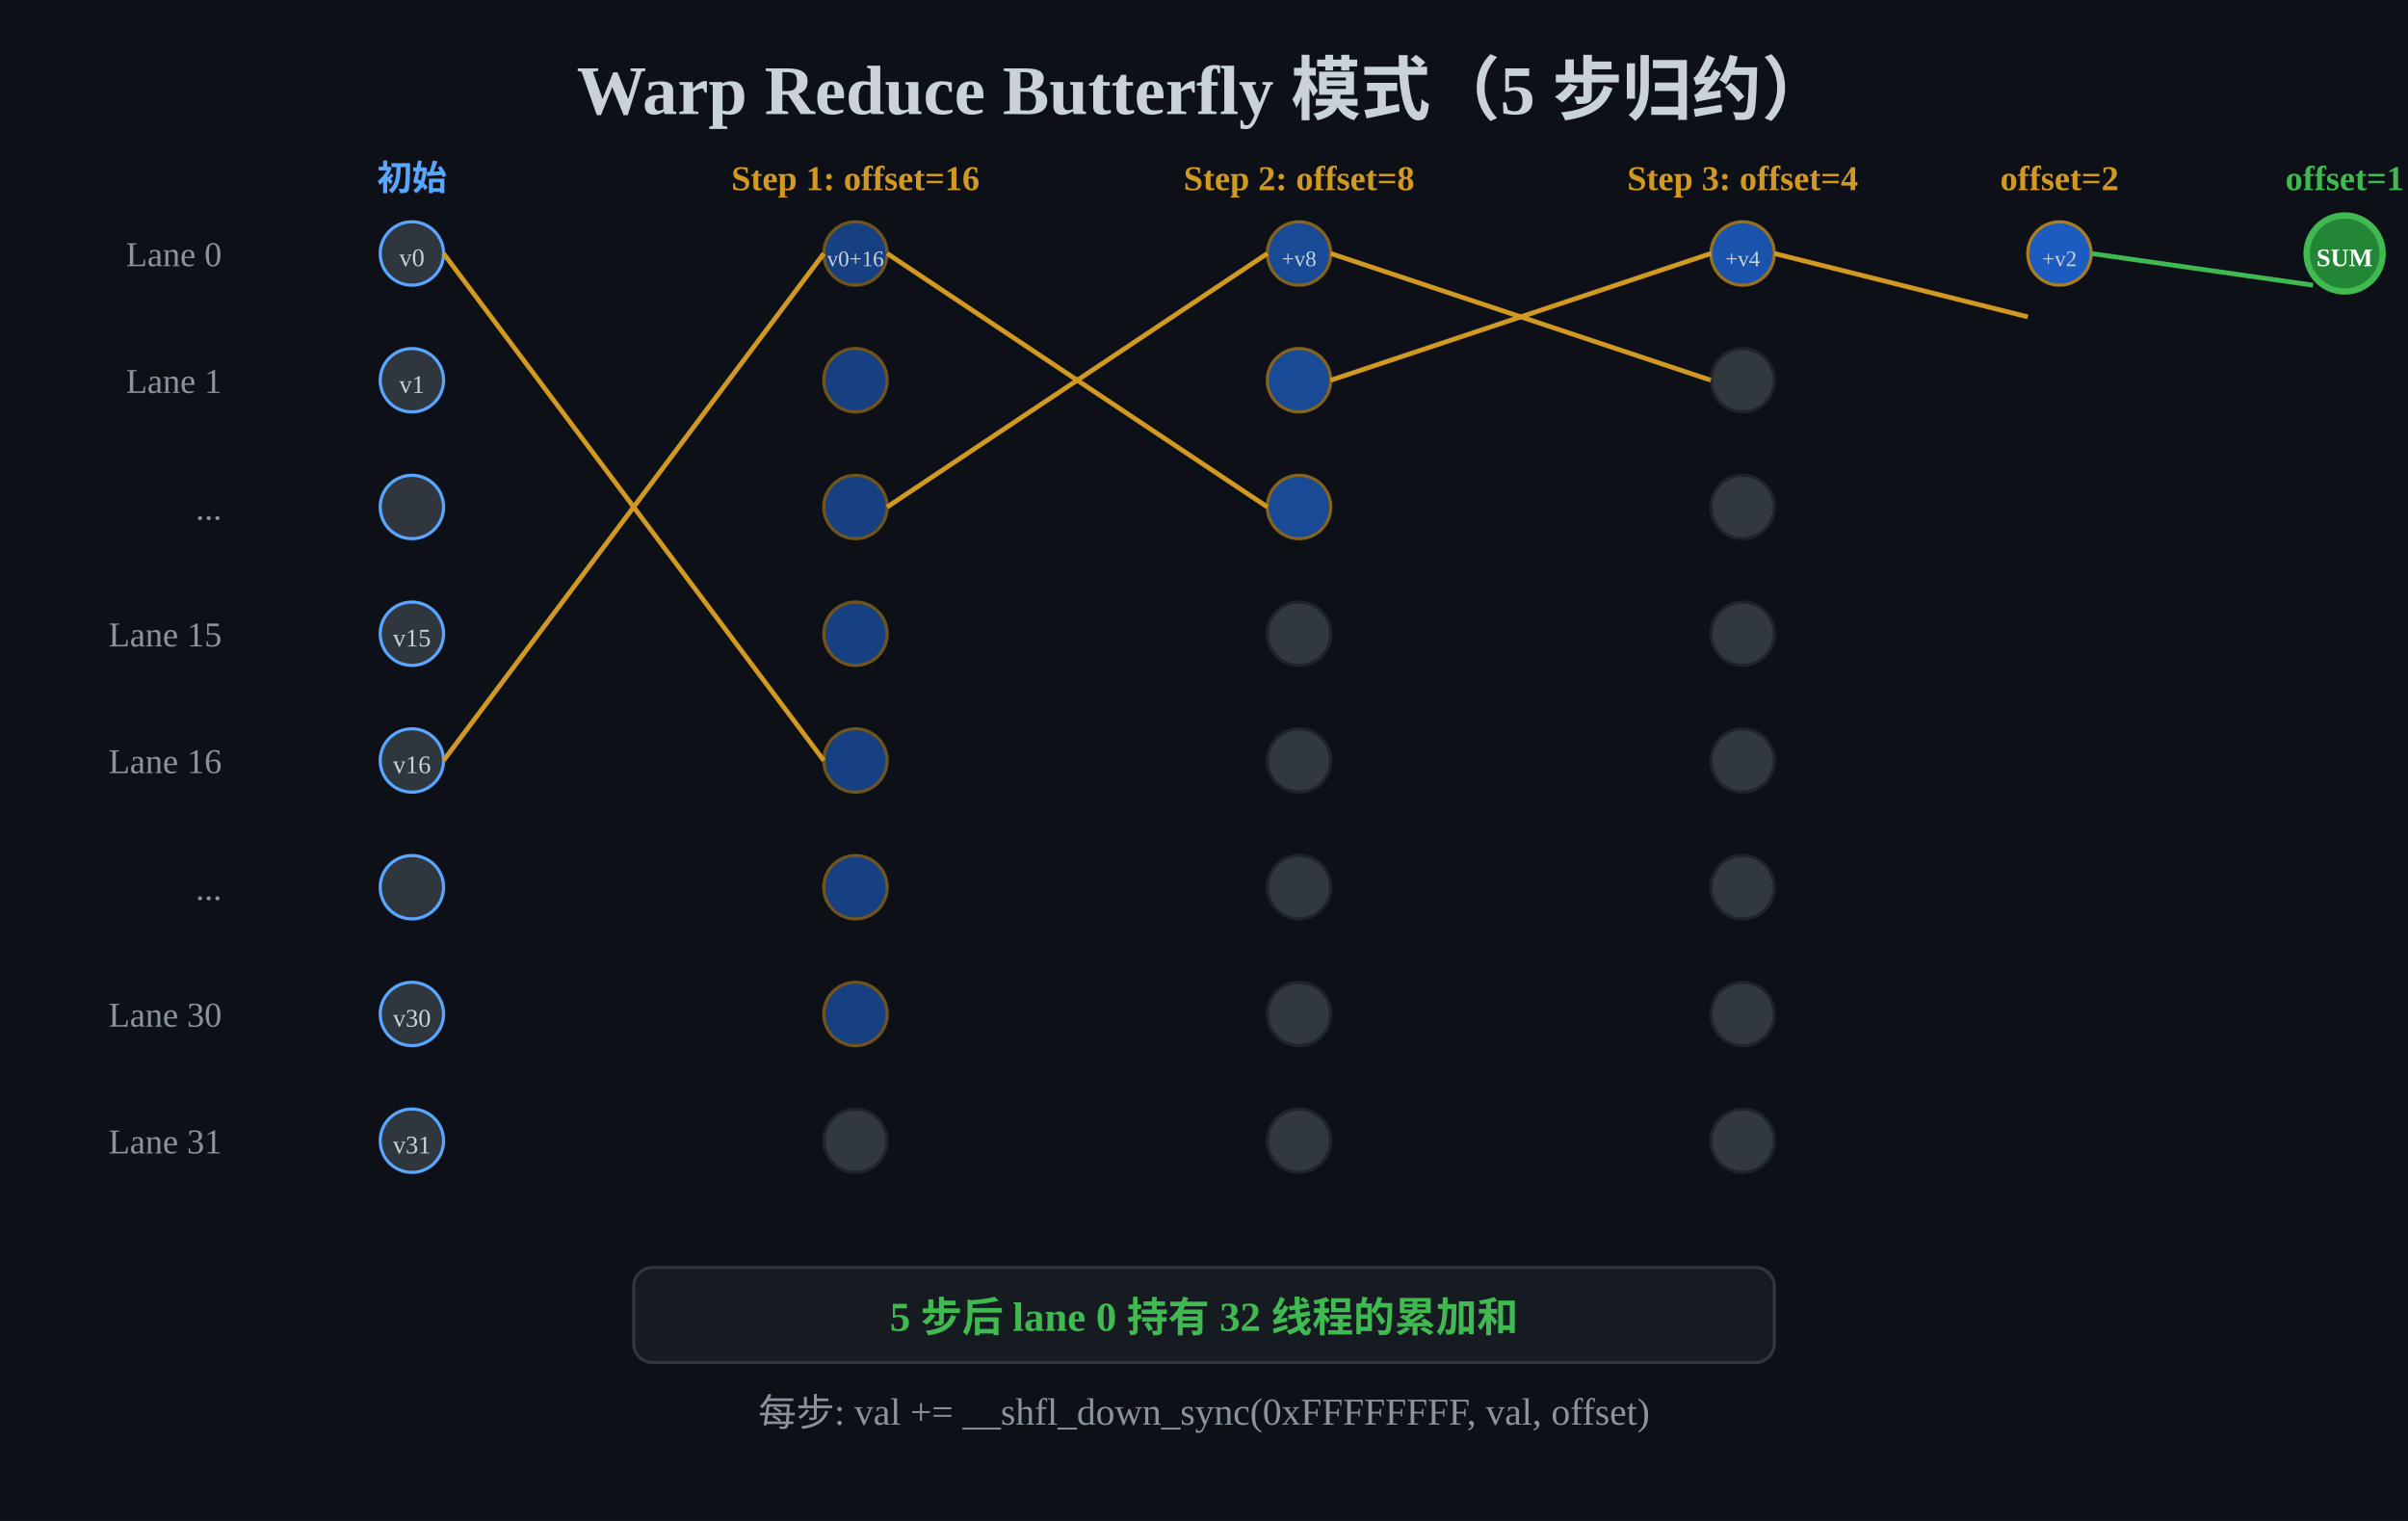
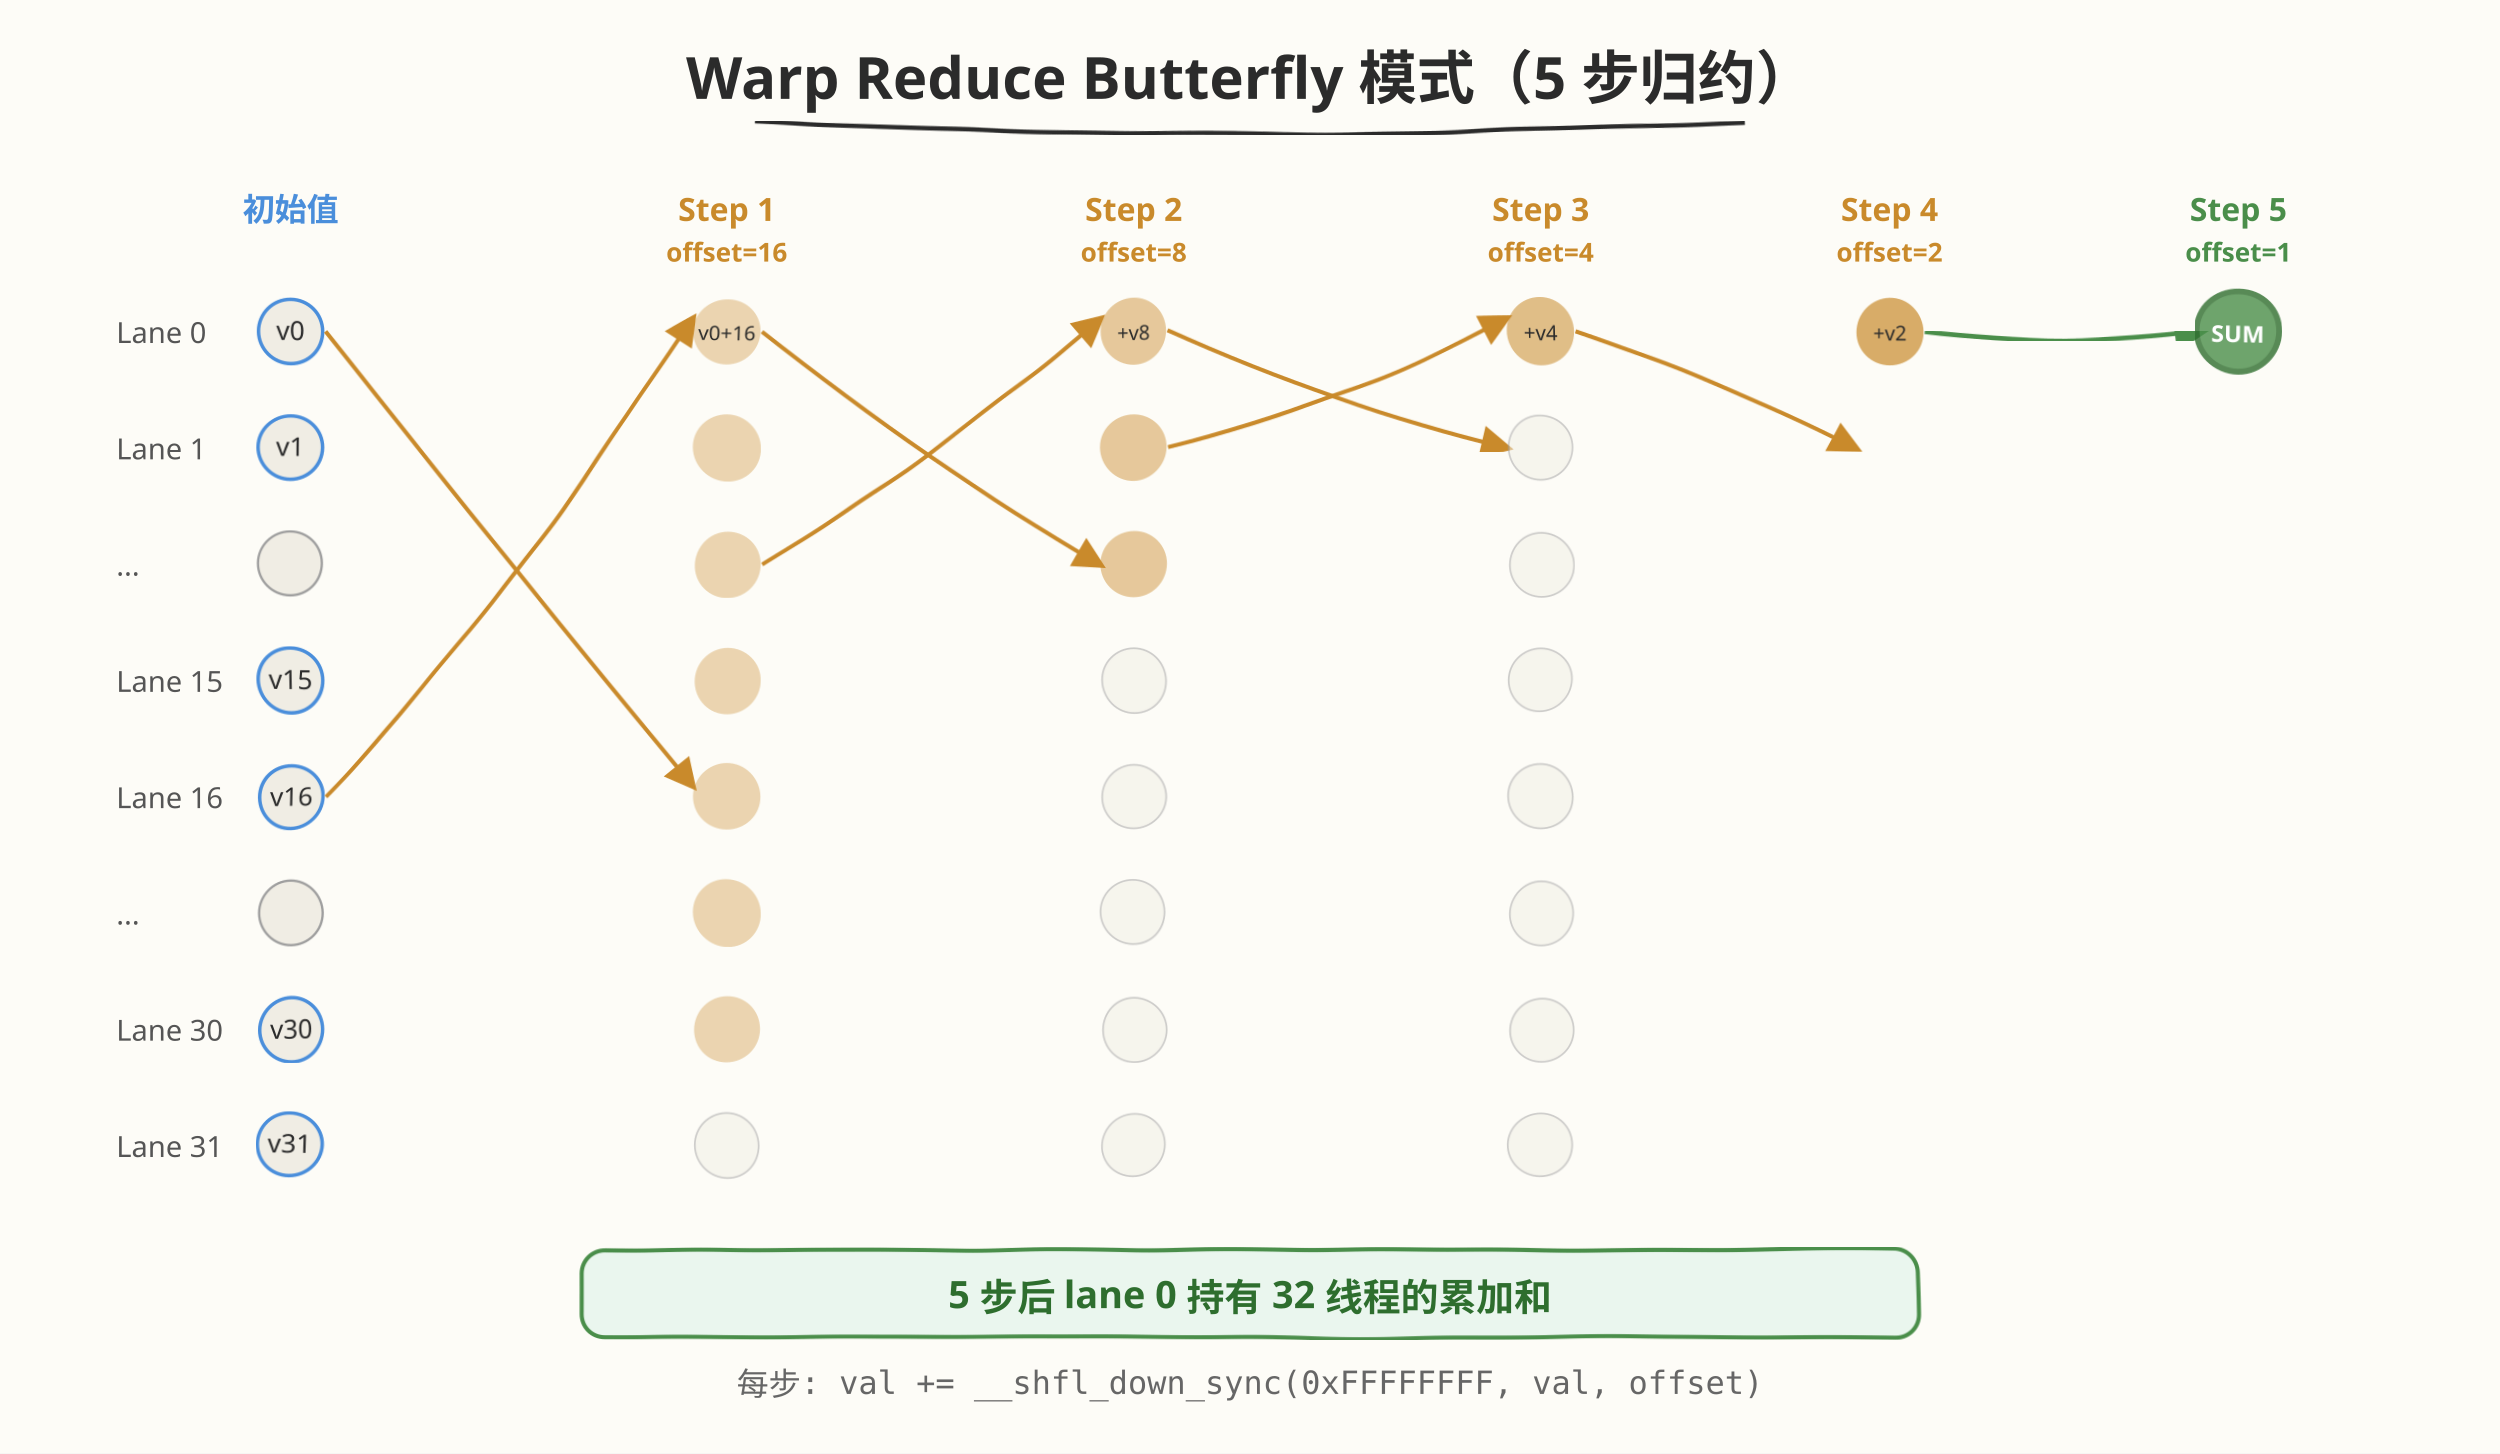
- <svg xmlns="http://www.w3.org/2000/svg" width="760" height="480" viewBox="0 0 760 480">
-   <rect width="760" height="480" fill="#0d1117" />
-   <text x="380" y="36" text-anchor="middle" font-size="22" font-weight="bold" fill="#c9d1d9">Warp Reduce Butterfly 模式（5 步归约）</text>
-   <g transform="translate(80, 60)">
-     <text x="-10" y="24" text-anchor="end" font-size="11" fill="#8b949e">Lane 0</text>
-     <text x="-10" y="64" text-anchor="end" font-size="11" fill="#8b949e">Lane 1</text>
-     <text x="-10" y="104" text-anchor="end" font-size="11" fill="#8b949e">...</text>
-     <text x="-10" y="144" text-anchor="end" font-size="11" fill="#8b949e">Lane 15</text>
-     <text x="-10" y="184" text-anchor="end" font-size="11" fill="#8b949e">Lane 16</text>
-     <text x="-10" y="224" text-anchor="end" font-size="11" fill="#8b949e">...</text>
-     <text x="-10" y="264" text-anchor="end" font-size="11" fill="#8b949e">Lane 30</text>
-     <text x="-10" y="304" text-anchor="end" font-size="11" fill="#8b949e">Lane 31</text>
-     <text x="50" y="0" text-anchor="middle" font-size="11" fill="#58a6ff" font-weight="bold">初始</text>
-     <circle cx="50" cy="20" r="10" fill="#30363d" stroke="#58a6ff" />
-     <text x="50" y="24" text-anchor="middle" font-size="8" fill="#c9d1d9">v0</text>
-     <circle cx="50" cy="60" r="10" fill="#30363d" stroke="#58a6ff" />
-     <text x="50" y="64" text-anchor="middle" font-size="8" fill="#c9d1d9">v1</text>
-     <circle cx="50" cy="100" r="10" fill="#30363d" stroke="#58a6ff" />
-     <circle cx="50" cy="140" r="10" fill="#30363d" stroke="#58a6ff" />
-     <text x="50" y="144" text-anchor="middle" font-size="8" fill="#c9d1d9">v15</text>
-     <circle cx="50" cy="180" r="10" fill="#30363d" stroke="#58a6ff" />
-     <text x="50" y="184" text-anchor="middle" font-size="8" fill="#c9d1d9">v16</text>
-     <circle cx="50" cy="220" r="10" fill="#30363d" stroke="#58a6ff" />
-     <circle cx="50" cy="260" r="10" fill="#30363d" stroke="#58a6ff" />
-     <text x="50" y="264" text-anchor="middle" font-size="8" fill="#c9d1d9">v30</text>
-     <circle cx="50" cy="300" r="10" fill="#30363d" stroke="#58a6ff" />
-     <text x="50" y="304" text-anchor="middle" font-size="8" fill="#c9d1d9">v31</text>
-     <text x="190" y="0" text-anchor="middle" font-size="11" fill="#d29922" font-weight="bold">Step 1: offset=16</text>
-     <line x1="60" y1="20" x2="180" y2="180" stroke="#d29922" stroke-width="1.5" />
-     <line x1="60" y1="180" x2="180" y2="20" stroke="#d29922" stroke-width="1.5" />
-     <circle cx="190" cy="20" r="10" fill="#1f6feb" opacity="0.5" stroke="#d29922" />
-     <text x="190" y="24" text-anchor="middle" font-size="7" fill="#c9d1d9">v0+16</text>
-     <circle cx="190" cy="60" r="10" fill="#1f6feb" opacity="0.5" stroke="#d29922" />
-     <circle cx="190" cy="100" r="10" fill="#1f6feb" opacity="0.5" stroke="#d29922" />
-     <circle cx="190" cy="140" r="10" fill="#1f6feb" opacity="0.5" stroke="#d29922" />
-     <circle cx="190" cy="180" r="10" fill="#1f6feb" opacity="0.5" stroke="#d29922" />
-     <circle cx="190" cy="220" r="10" fill="#1f6feb" opacity="0.5" stroke="#d29922" />
-     <circle cx="190" cy="260" r="10" fill="#1f6feb" opacity="0.5" stroke="#d29922" />
-     <circle cx="190" cy="300" r="10" fill="#8b949e" opacity="0.3" stroke="#484f58" />
-     <text x="330" y="0" text-anchor="middle" font-size="11" fill="#d29922" font-weight="bold">Step 2: offset=8</text>
-     <line x1="200" y1="20" x2="320" y2="100" stroke="#d29922" stroke-width="1.5" />
-     <line x1="200" y1="100" x2="320" y2="20" stroke="#d29922" stroke-width="1.5" />
-     <circle cx="330" cy="20" r="10" fill="#1f6feb" opacity="0.6" stroke="#d29922" />
-     <text x="330" y="24" text-anchor="middle" font-size="7" fill="#c9d1d9">+v8</text>
-     <circle cx="330" cy="60" r="10" fill="#1f6feb" opacity="0.6" stroke="#d29922" />
-     <circle cx="330" cy="100" r="10" fill="#1f6feb" opacity="0.6" stroke="#d29922" />
-     <circle cx="330" cy="140" r="10" fill="#8b949e" opacity="0.3" stroke="#484f58" />
-     <circle cx="330" cy="180" r="10" fill="#8b949e" opacity="0.3" stroke="#484f58" />
-     <circle cx="330" cy="220" r="10" fill="#8b949e" opacity="0.3" stroke="#484f58" />
-     <circle cx="330" cy="260" r="10" fill="#8b949e" opacity="0.3" stroke="#484f58" />
-     <circle cx="330" cy="300" r="10" fill="#8b949e" opacity="0.3" stroke="#484f58" />
-     <text x="470" y="0" text-anchor="middle" font-size="11" fill="#d29922" font-weight="bold">Step 3: offset=4</text>
-     <line x1="340" y1="20" x2="460" y2="60" stroke="#d29922" stroke-width="1.5" />
-     <line x1="340" y1="60" x2="460" y2="20" stroke="#d29922" stroke-width="1.5" />
-     <circle cx="470" cy="20" r="10" fill="#1f6feb" opacity="0.7" stroke="#d29922" />
-     <text x="470" y="24" text-anchor="middle" font-size="7" fill="#c9d1d9">+v4</text>
-     <circle cx="470" cy="60" r="10" fill="#8b949e" opacity="0.3" stroke="#484f58" />
-     <circle cx="470" cy="100" r="10" fill="#8b949e" opacity="0.3" stroke="#484f58" />
-     <circle cx="470" cy="140" r="10" fill="#8b949e" opacity="0.3" stroke="#484f58" />
-     <circle cx="470" cy="180" r="10" fill="#8b949e" opacity="0.3" stroke="#484f58" />
-     <circle cx="470" cy="220" r="10" fill="#8b949e" opacity="0.3" stroke="#484f58" />
-     <circle cx="470" cy="260" r="10" fill="#8b949e" opacity="0.3" stroke="#484f58" />
-     <circle cx="470" cy="300" r="10" fill="#8b949e" opacity="0.3" stroke="#484f58" />
-     <text x="570" y="0" text-anchor="middle" font-size="11" fill="#d29922" font-weight="bold">offset=2</text>
-     <line x1="480" y1="20" x2="560" y2="40" stroke="#d29922" stroke-width="1.5" />
-     <circle cx="570" cy="20" r="10" fill="#1f6feb" opacity="0.8" stroke="#d29922" />
-     <text x="570" y="24" text-anchor="middle" font-size="7" fill="#c9d1d9">+v2</text>
-     <text x="660" y="0" text-anchor="middle" font-size="11" fill="#3fb950" font-weight="bold">offset=1</text>
-     <line x1="580" y1="20" x2="650" y2="30" stroke="#3fb950" stroke-width="1.5" />
-     <circle cx="660" cy="20" r="12" fill="#238636" stroke="#3fb950" stroke-width="2" />
-     <text x="660" y="24" text-anchor="middle" font-size="8" fill="#fff" font-weight="bold">SUM</text>
+ <svg xmlns="http://www.w3.org/2000/svg" width="860" height="500" viewBox="0 0 860 500" font-family="'Comic Sans MS','Marker Felt','Segoe UI',cursive">
+   <defs>
+     <filter id="sk" x="-3%" y="-3%" width="106%" height="106%">
+       <feTurbulence type="fractalNoise" baseFrequency="0.018" numOctaves="2" seed="12" result="n" />
+       <feDisplacementMap in="SourceGraphic" in2="n" scale="1.8" />
+     </filter>
+     <marker id="arO" markerWidth="8" markerHeight="8" refX="6" refY="4" orient="auto">
+       <path d="M0,0 L8,4 L0,8 z" fill="#c98a2b" />
+     </marker>
+     <marker id="arG" markerWidth="8" markerHeight="8" refX="6" refY="4" orient="auto">
+       <path d="M0,0 L8,4 L0,8 z" fill="#4a8e4a" />
+     </marker>
+   </defs>
+   <rect width="860" height="500" fill="#fdfcf7" />
+   <text x="430" y="34" text-anchor="middle" font-size="20" font-weight="bold" fill="#2b2b2b">Warp Reduce Butterfly 模式（5 步归约）</text>
+   <path d="M 260 42 Q 430 50 600 42" stroke="#2b2b2b" stroke-width="1.5" fill="none" filter="url(#sk)" />
+   <g font-size="11" font-weight="bold">
+     <text x="100" y="76" text-anchor="middle" fill="#4a8edb">初始值</text>
+     <text x="250" y="76" text-anchor="middle" fill="#c98a2b">Step 1</text>
+     <text x="250" y="90" text-anchor="middle" fill="#c98a2b" font-size="9">offset=16</text>
+     <text x="390" y="76" text-anchor="middle" fill="#c98a2b">Step 2</text>
+     <text x="390" y="90" text-anchor="middle" fill="#c98a2b" font-size="9">offset=8</text>
+     <text x="530" y="76" text-anchor="middle" fill="#c98a2b">Step 3</text>
+     <text x="530" y="90" text-anchor="middle" fill="#c98a2b" font-size="9">offset=4</text>
+     <text x="650" y="76" text-anchor="middle" fill="#c98a2b">Step 4</text>
+     <text x="650" y="90" text-anchor="middle" fill="#c98a2b" font-size="9">offset=2</text>
+     <text x="770" y="76" text-anchor="middle" fill="#4a8e4a">Step 5</text>
+     <text x="770" y="90" text-anchor="middle" fill="#4a8e4a" font-size="9">offset=1</text>
  </g>
-   <rect x="200" y="400" width="360" height="30" rx="6" fill="#161b22" stroke="#30363d" />
-   <text x="380" y="420" text-anchor="middle" font-size="13" fill="#3fb950" font-weight="bold">5 步后 lane 0 持有 32 线程的累加和</text>
-   <text x="380" y="450" text-anchor="middle" font-size="12" fill="#8b949e">每步: val += __shfl_down_sync(0xFFFFFFFF, val, offset)</text>
+   <g font-size="10" fill="#555">
+     <text x="40" y="118">Lane 0</text>
+     <text x="40" y="158">Lane 1</text>
+     <text x="40" y="198">...</text>
+     <text x="40" y="238">Lane 15</text>
+     <text x="40" y="278">Lane 16</text>
+     <text x="40" y="318">...</text>
+     <text x="40" y="358">Lane 30</text>
+     <text x="40" y="398">Lane 31</text>
+   </g>
+   <g font-size="9" fill="#2b2b2b">
+     <g filter="url(#sk)">
+       <circle cx="100" cy="114" r="11" fill="#f0ede4" stroke="#4a8edb" stroke-width="1.2" />
+       <text x="100" y="117" text-anchor="middle">v0</text>
+     </g>
+     <g filter="url(#sk)">
+       <circle cx="100" cy="154" r="11" fill="#f0ede4" stroke="#4a8edb" stroke-width="1.2" />
+       <text x="100" y="157" text-anchor="middle">v1</text>
+     </g>
+     <g filter="url(#sk)">
+       <circle cx="100" cy="194" r="11" fill="#f0ede4" stroke="#9e9e9e" stroke-width="0.8" />
+     </g>
+     <g filter="url(#sk)">
+       <circle cx="100" cy="234" r="11" fill="#f0ede4" stroke="#4a8edb" stroke-width="1.2" />
+       <text x="100" y="237" text-anchor="middle">v15</text>
+     </g>
+     <g filter="url(#sk)">
+       <circle cx="100" cy="274" r="11" fill="#f0ede4" stroke="#4a8edb" stroke-width="1.2" />
+       <text x="100" y="277" text-anchor="middle">v16</text>
+     </g>
+     <g filter="url(#sk)">
+       <circle cx="100" cy="314" r="11" fill="#f0ede4" stroke="#9e9e9e" stroke-width="0.8" />
+     </g>
+     <g filter="url(#sk)">
+       <circle cx="100" cy="354" r="11" fill="#f0ede4" stroke="#4a8edb" stroke-width="1.2" />
+       <text x="100" y="357" text-anchor="middle">v30</text>
+     </g>
+     <g filter="url(#sk)">
+       <circle cx="100" cy="394" r="11" fill="#f0ede4" stroke="#4a8edb" stroke-width="1.2" />
+       <text x="100" y="397" text-anchor="middle">v31</text>
+     </g>
+   </g>
+   <g stroke="#c98a2b" stroke-width="1.4" fill="none">
+     <path d="M 112 114 Q 180 200 238 270" marker-end="url(#arO)" filter="url(#sk)" />
+     <path d="M 112 274 Q 180 200 238 110" marker-end="url(#arO)" filter="url(#sk)" />
+   </g>
+   <g font-size="9" fill="#2b2b2b">
+     <g filter="url(#sk)">
+       <circle cx="250" cy="114" r="11" fill="#c98a2b" opacity="0.35" stroke="#c98a2b" stroke-width="1" />
+       <text x="250" y="117" text-anchor="middle" font-size="7">v0+16</text>
+     </g>
+     <g filter="url(#sk)">
+       <circle cx="250" cy="154" r="11" fill="#c98a2b" opacity="0.35" stroke="#c98a2b" stroke-width="1" />
+     </g>
+     <g filter="url(#sk)">
+       <circle cx="250" cy="194" r="11" fill="#c98a2b" opacity="0.35" stroke="#c98a2b" stroke-width="1" />
+     </g>
+     <g filter="url(#sk)">
+       <circle cx="250" cy="234" r="11" fill="#c98a2b" opacity="0.35" stroke="#c98a2b" stroke-width="1" />
+     </g>
+     <g filter="url(#sk)">
+       <circle cx="250" cy="274" r="11" fill="#c98a2b" opacity="0.35" stroke="#c98a2b" stroke-width="1" />
+     </g>
+     <g filter="url(#sk)">
+       <circle cx="250" cy="314" r="11" fill="#c98a2b" opacity="0.35" stroke="#c98a2b" stroke-width="1" />
+     </g>
+     <g filter="url(#sk)">
+       <circle cx="250" cy="354" r="11" fill="#c98a2b" opacity="0.35" stroke="#c98a2b" stroke-width="1" />
+     </g>
+     <g filter="url(#sk)">
+       <circle cx="250" cy="394" r="11" fill="#f0ede4" stroke="#9e9e9e" stroke-width="0.6" opacity="0.5" />
+     </g>
+   </g>
+   <g stroke="#c98a2b" stroke-width="1.4" fill="none">
+     <path d="M 262 114 Q 320 160 378 194" marker-end="url(#arO)" filter="url(#sk)" />
+     <path d="M 262 194 Q 320 160 378 110" marker-end="url(#arO)" filter="url(#sk)" />
+   </g>
+   <g font-size="9" fill="#2b2b2b">
+     <g filter="url(#sk)">
+       <circle cx="390" cy="114" r="11" fill="#c98a2b" opacity="0.45" stroke="#c98a2b" stroke-width="1" />
+       <text x="390" y="117" text-anchor="middle" font-size="7">+v8</text>
+     </g>
+     <g filter="url(#sk)">
+       <circle cx="390" cy="154" r="11" fill="#c98a2b" opacity="0.45" stroke="#c98a2b" stroke-width="1" />
+     </g>
+     <g filter="url(#sk)">
+       <circle cx="390" cy="194" r="11" fill="#c98a2b" opacity="0.45" stroke="#c98a2b" stroke-width="1" />
+     </g>
+     <g filter="url(#sk)">
+       <circle cx="390" cy="234" r="11" fill="#f0ede4" stroke="#9e9e9e" stroke-width="0.6" opacity="0.5" />
+     </g>
+     <g filter="url(#sk)">
+       <circle cx="390" cy="274" r="11" fill="#f0ede4" stroke="#9e9e9e" stroke-width="0.6" opacity="0.5" />
+     </g>
+     <g filter="url(#sk)">
+       <circle cx="390" cy="314" r="11" fill="#f0ede4" stroke="#9e9e9e" stroke-width="0.6" opacity="0.5" />
+     </g>
+     <g filter="url(#sk)">
+       <circle cx="390" cy="354" r="11" fill="#f0ede4" stroke="#9e9e9e" stroke-width="0.6" opacity="0.5" />
+     </g>
+     <g filter="url(#sk)">
+       <circle cx="390" cy="394" r="11" fill="#f0ede4" stroke="#9e9e9e" stroke-width="0.6" opacity="0.5" />
+     </g>
+   </g>
+   <g stroke="#c98a2b" stroke-width="1.4" fill="none">
+     <path d="M 402 114 Q 460 140 518 154" marker-end="url(#arO)" filter="url(#sk)" />
+     <path d="M 402 154 Q 460 140 518 110" marker-end="url(#arO)" filter="url(#sk)" />
+   </g>
+   <g font-size="9" fill="#2b2b2b">
+     <g filter="url(#sk)">
+       <circle cx="530" cy="114" r="11" fill="#c98a2b" opacity="0.55" stroke="#c98a2b" stroke-width="1" />
+       <text x="530" y="117" text-anchor="middle" font-size="7">+v4</text>
+     </g>
+     <g filter="url(#sk)">
+       <circle cx="530" cy="154" r="11" fill="#f0ede4" stroke="#9e9e9e" stroke-width="0.6" opacity="0.5" />
+     </g>
+     <g filter="url(#sk)">
+       <circle cx="530" cy="194" r="11" fill="#f0ede4" stroke="#9e9e9e" stroke-width="0.6" opacity="0.5" />
+     </g>
+     <g filter="url(#sk)">
+       <circle cx="530" cy="234" r="11" fill="#f0ede4" stroke="#9e9e9e" stroke-width="0.6" opacity="0.5" />
+     </g>
+     <g filter="url(#sk)">
+       <circle cx="530" cy="274" r="11" fill="#f0ede4" stroke="#9e9e9e" stroke-width="0.6" opacity="0.5" />
+     </g>
+     <g filter="url(#sk)">
+       <circle cx="530" cy="314" r="11" fill="#f0ede4" stroke="#9e9e9e" stroke-width="0.6" opacity="0.5" />
+     </g>
+     <g filter="url(#sk)">
+       <circle cx="530" cy="354" r="11" fill="#f0ede4" stroke="#9e9e9e" stroke-width="0.6" opacity="0.5" />
+     </g>
+     <g filter="url(#sk)">
+       <circle cx="530" cy="394" r="11" fill="#f0ede4" stroke="#9e9e9e" stroke-width="0.6" opacity="0.5" />
+     </g>
+   </g>
+   <g stroke="#c98a2b" stroke-width="1.4" fill="none">
+     <path d="M 542 114 Q 590 130 638 154" marker-end="url(#arO)" filter="url(#sk)" />
+   </g>
+   <g font-size="9" fill="#2b2b2b">
+     <g filter="url(#sk)">
+       <circle cx="650" cy="114" r="11" fill="#c98a2b" opacity="0.7" stroke="#c98a2b" stroke-width="1.2" />
+       <text x="650" y="117" text-anchor="middle" font-size="7">+v2</text>
+     </g>
+   </g>
+   <g stroke="#4a8e4a" stroke-width="1.6" fill="none">
+     <path d="M 662 114 Q 710 120 758 114" marker-end="url(#arG)" filter="url(#sk)" />
+   </g>
+   <g filter="url(#sk)">
+     <circle cx="770" cy="114" r="14" fill="#4a8e4a" opacity="0.8" stroke="#2e6e2e" stroke-width="2" />
+     <text x="770" y="118" text-anchor="middle" font-size="8" fill="#fff" font-weight="bold">SUM</text>
+   </g>
+   <g filter="url(#sk)">
+     <rect x="200" y="430" width="460" height="30" rx="8" fill="#eaf6ee" stroke="#4a8e4a" stroke-width="1.4" />
+   </g>
+   <text x="430" y="450" text-anchor="middle" font-size="13" fill="#2e6e2e" font-weight="bold">5 步后 lane 0 持有 32 线程的累加和</text>
+   <text x="430" y="480" text-anchor="middle" font-size="11" fill="#666" font-family="monospace">每步: val += __shfl_down_sync(0xFFFFFFFF, val, offset)</text>
</svg>
